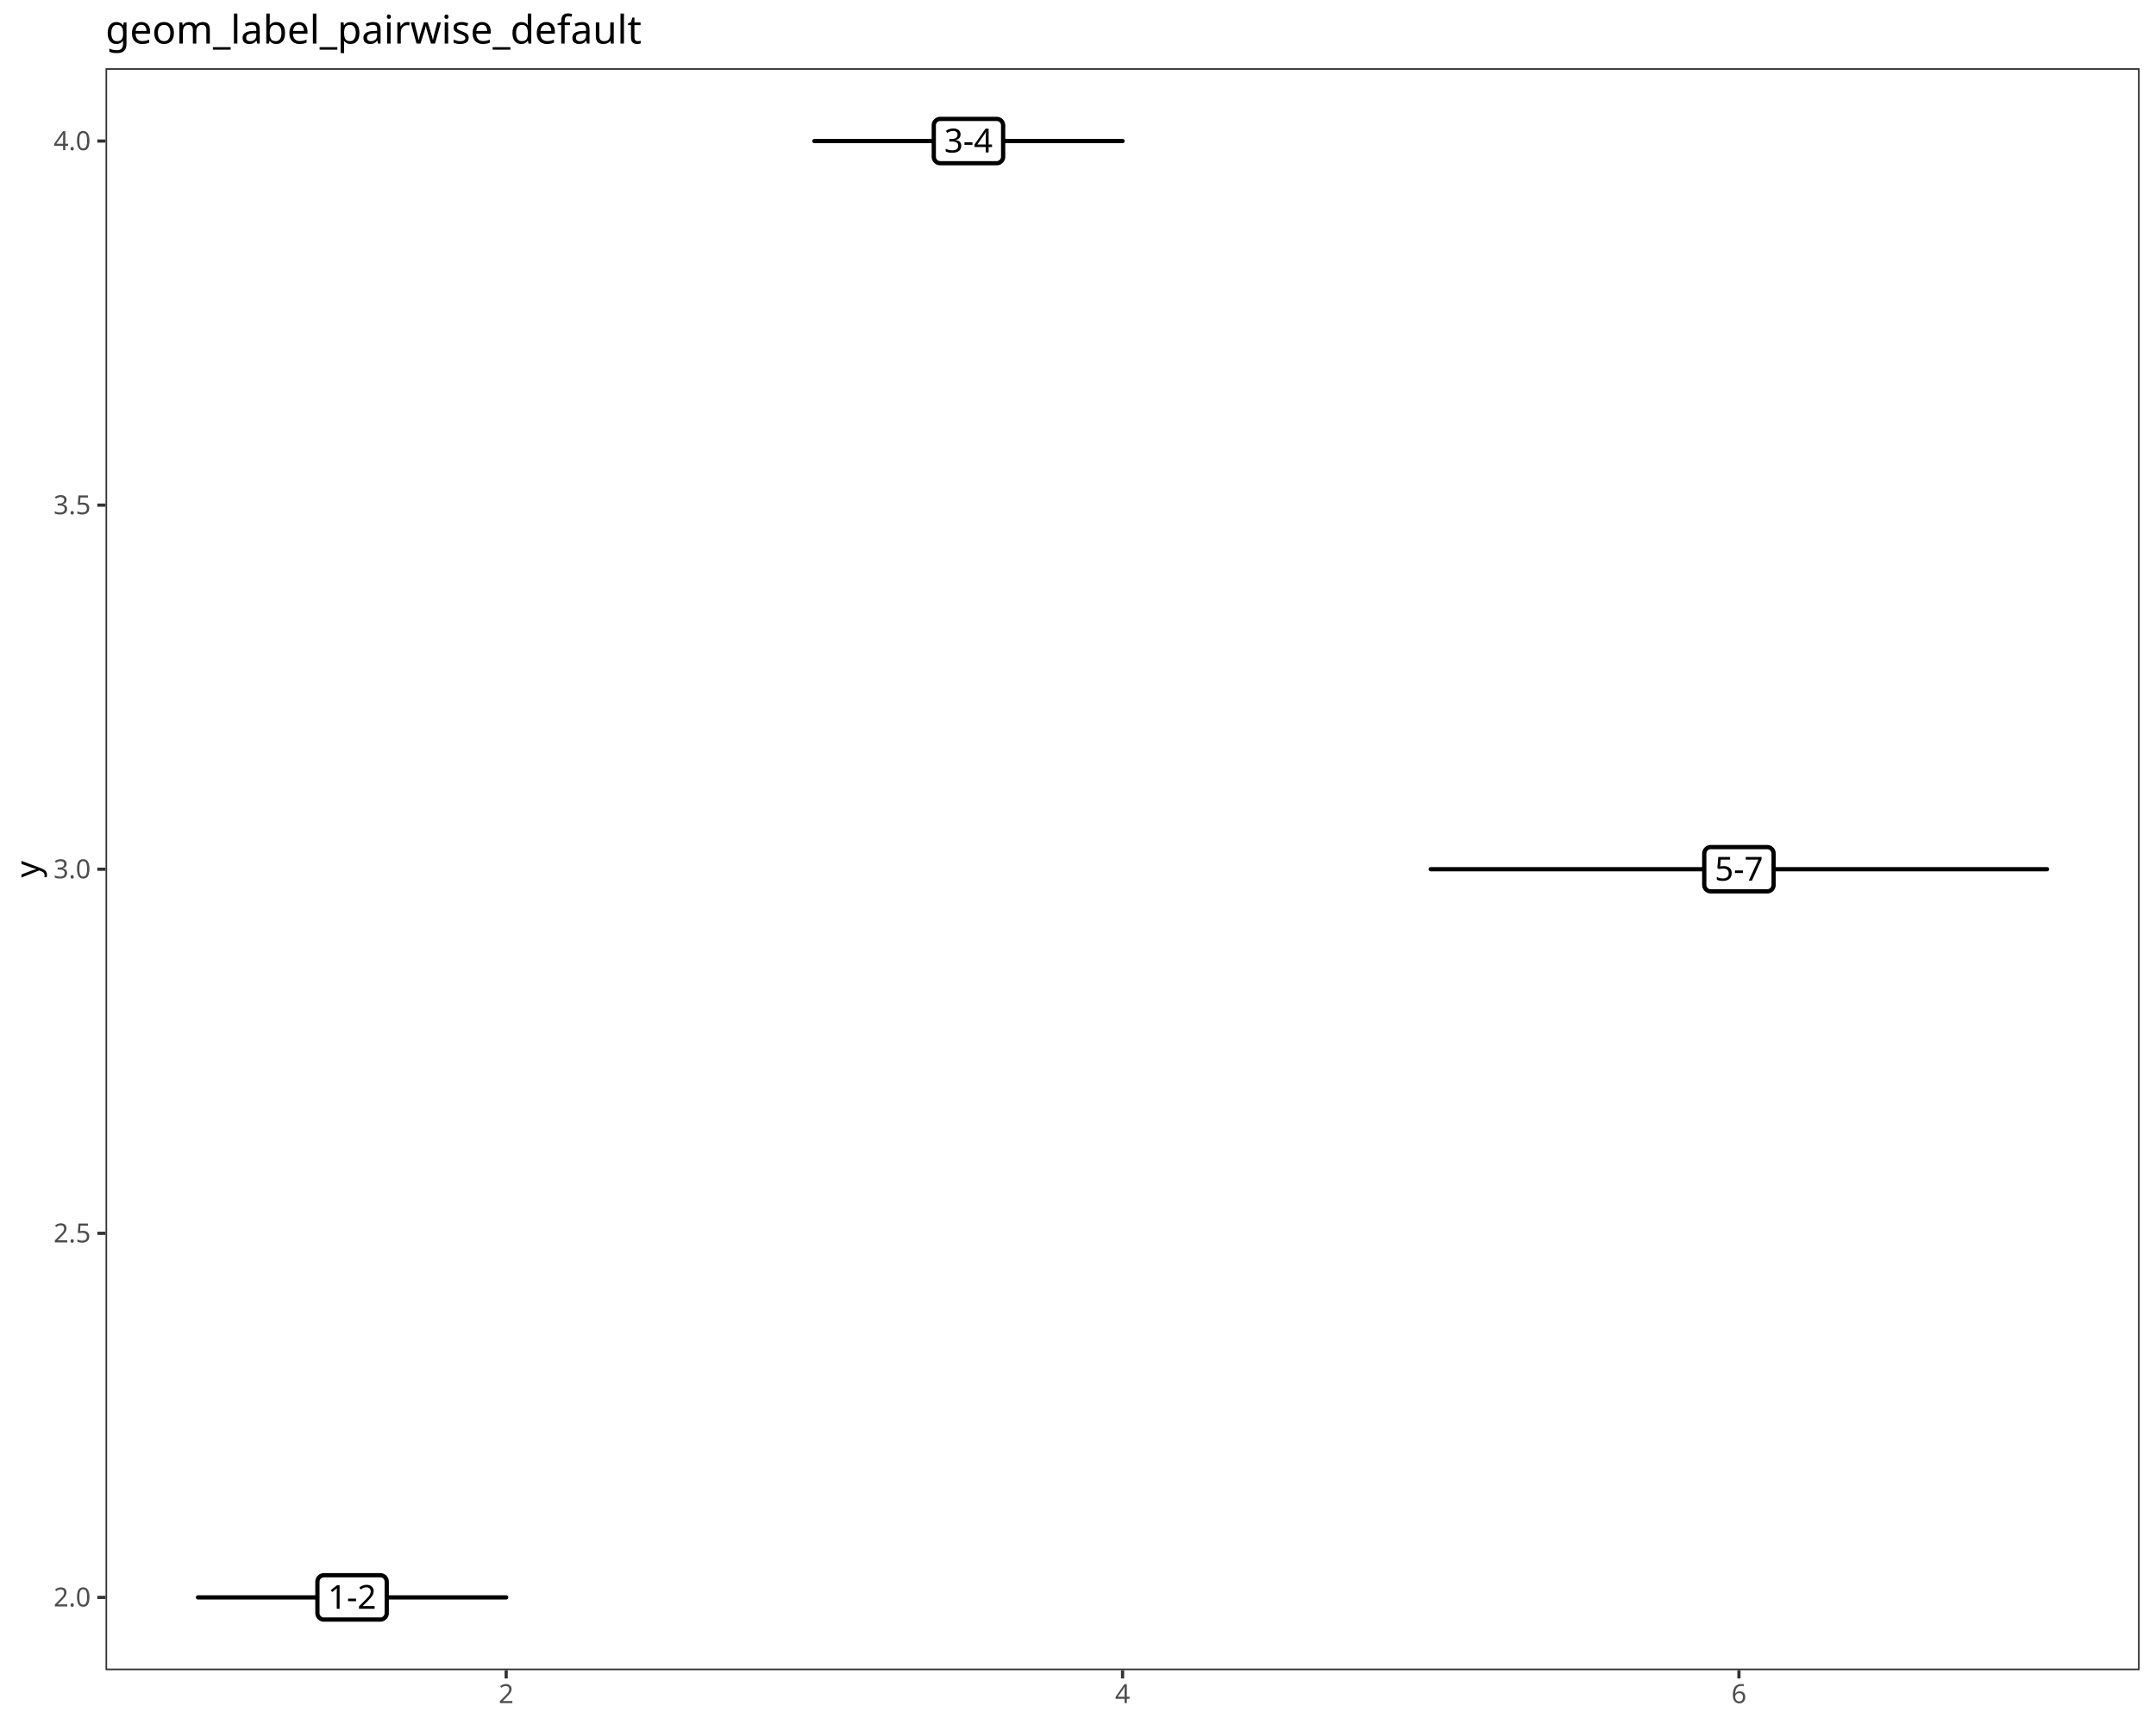
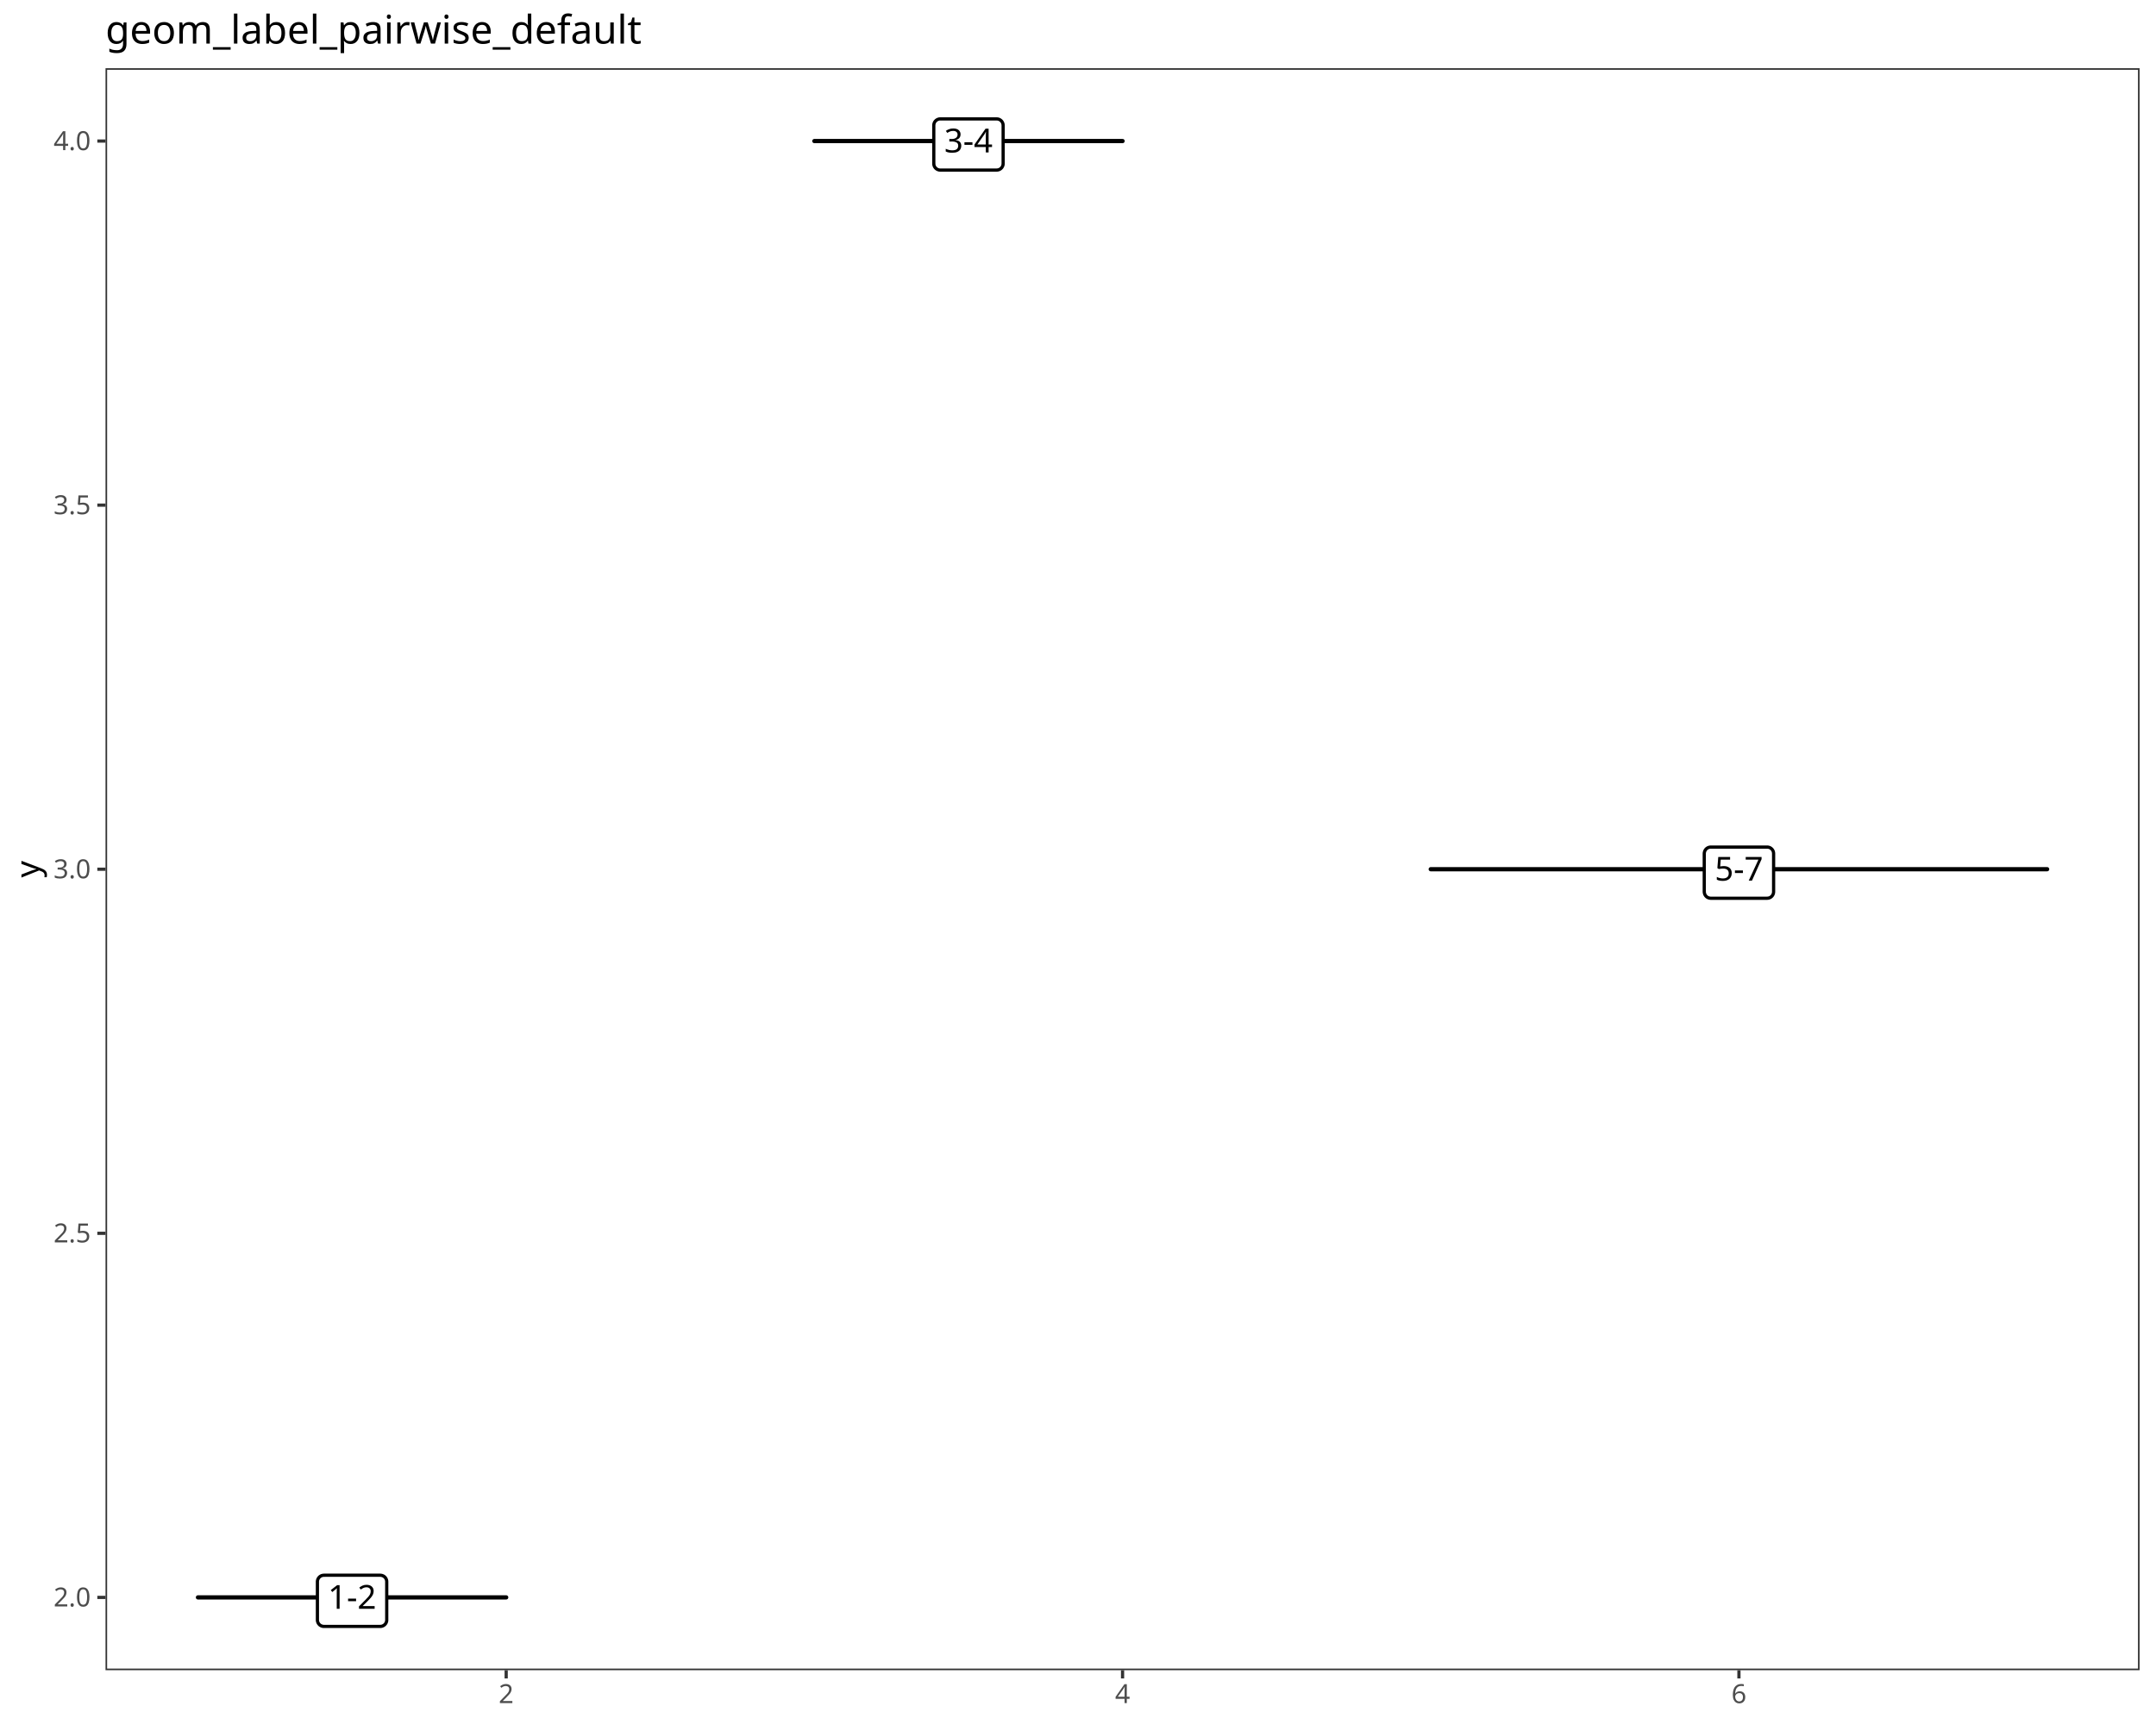
<svg xmlns="http://www.w3.org/2000/svg" class="svglite" data-engine-version="2.0" width="720.00pt" height="576.00pt" viewBox="0 0 720.00 576.00">
  <defs>
    <style type="text/css">
    .svglite line, .svglite polyline, .svglite polygon, .svglite path, .svglite rect, .svglite circle {
      fill: none;
      stroke: #000000;
      stroke-linecap: round;
      stroke-linejoin: round;
      stroke-miterlimit: 10.00;
    }
  </style>
  </defs>
  <rect width="100%" height="100%" style="stroke: none; fill: #FFFFFF;" />
  <defs>
    <clipPath id="cpMC4wMHw3MjAuMDB8MC4wMHw1NzYuMDA=">
      <rect x="0.00" y="0.00" width="720.00" height="576.00" />
    </clipPath>
  </defs>
  <g clip-path="url(#cpMC4wMHw3MjAuMDB8MC4wMHw1NzYuMDA=)">
    <rect x="0.00" y="0.00" width="720.00" height="576.00" style="stroke-width: 1.07; stroke: #FFFFFF; fill: #FFFFFF;" />
  </g>
  <defs>
    <clipPath id="cpMzUuMjR8NzE0LjUyfDIyLjc4fDU1Ny43MQ==">
      <rect x="35.24" y="22.78" width="679.28" height="534.92" />
    </clipPath>
  </defs>
  <g clip-path="url(#cpMzUuMjR8NzE0LjUyfDIyLjc4fDU1Ny43MQ==)">
    <rect x="35.24" y="22.78" width="679.28" height="534.92" style="stroke-width: 1.07; stroke: none; fill: #FFFFFF;" />
    <line x1="66.11" y1="533.39" x2="169.04" y2="533.39" style="stroke-width: 1.42;" />
-     <polygon points="108.16,540.79 126.99,540.79 126.91,540.79 127.25,540.77 127.59,540.70 127.92,540.58 128.22,540.41 128.49,540.19 128.72,539.93 128.91,539.63 129.04,539.31 129.13,538.98 129.15,538.63 129.15,538.63 129.15,528.15 129.15,528.15 129.13,527.81 129.04,527.47 128.91,527.15 128.72,526.85 128.49,526.59 128.22,526.37 127.92,526.20 127.59,526.08 127.25,526.01 126.99,525.99 108.16,525.99 108.42,526.01 108.07,525.99 107.73,526.04 107.39,526.13 107.08,526.28 106.79,526.48 106.54,526.72 106.33,527.00 106.17,527.31 106.06,527.64 106.00,527.98 106.00,528.15 106.00,538.63 106.00,538.46 106.00,538.80 106.06,539.15 106.17,539.48 106.33,539.78 106.54,540.06 106.79,540.30 107.08,540.50 107.39,540.65 107.73,540.75 108.07,540.79 " style="stroke-width: 1.42; fill: #FFFFFF;" />
+     <polygon points="108.16,543.08 126.99,543.08 126.91,543.08 127.25,543.07 127.59,543.00 127.92,542.87 128.22,542.70 128.49,542.48 128.72,542.22 128.91,541.93 129.04,541.61 129.13,541.27 129.15,540.92 129.15,540.92 129.15,528.15 129.15,528.15 129.13,527.81 129.04,527.47 128.91,527.15 128.72,526.85 128.49,526.59 128.22,526.37 127.92,526.20 127.59,526.08 127.25,526.01 126.99,525.99 108.16,525.99 108.42,526.01 108.07,525.99 107.73,526.04 107.39,526.13 107.08,526.28 106.79,526.48 106.54,526.72 106.33,527.00 106.17,527.31 106.06,527.64 106.00,527.98 106.00,528.15 106.00,540.92 106.00,540.75 106.00,541.10 106.06,541.44 106.17,541.77 106.33,542.08 106.54,542.35 106.79,542.60 107.08,542.79 107.39,542.94 107.73,543.04 108.07,543.08 " style="stroke-width: 1.07; fill: #FFFFFF;" />
    <text x="117.58" y="537.19" text-anchor="middle" style="font-size: 11.04px; font-family: sans;" textLength="15.96px" lengthAdjust="spacingAndGlyphs">1-2</text>
    <line x1="271.96" y1="47.10" x2="374.88" y2="47.10" style="stroke-width: 1.42;" />
-     <polygon points="314.00,54.50 332.84,54.50 332.75,54.50 333.10,54.48 333.44,54.41 333.76,54.29 334.06,54.11 334.33,53.89 334.56,53.63 334.75,53.34 334.89,53.02 334.97,52.68 335.00,52.34 335.00,52.34 335.00,41.86 335.00,41.86 334.97,41.51 334.89,41.18 334.75,40.86 334.56,40.56 334.33,40.30 334.06,40.08 333.76,39.91 333.44,39.78 333.10,39.72 332.84,39.70 314.00,39.70 314.26,39.72 313.91,39.70 313.57,39.74 313.23,39.84 312.92,39.99 312.63,40.19 312.38,40.43 312.17,40.70 312.01,41.01 311.90,41.34 311.85,41.69 311.84,41.86 311.84,52.34 311.85,52.16 311.85,52.51 311.90,52.85 312.01,53.18 312.17,53.49 312.38,53.77 312.63,54.01 312.92,54.21 313.23,54.36 313.57,54.45 313.91,54.50 " style="stroke-width: 1.42; fill: #FFFFFF;" />
+     <polygon points="314.00,56.79 332.84,56.79 332.75,56.79 333.10,56.77 333.44,56.70 333.76,56.58 334.06,56.41 334.33,56.19 334.56,55.93 334.75,55.63 334.89,55.31 334.97,54.98 335.00,54.63 335.00,54.63 335.00,41.86 335.00,41.86 334.97,41.51 334.89,41.18 334.75,40.86 334.56,40.56 334.33,40.30 334.06,40.08 333.76,39.91 333.44,39.78 333.10,39.72 332.84,39.70 314.00,39.70 314.26,39.72 313.91,39.70 313.57,39.74 313.23,39.84 312.92,39.99 312.63,40.19 312.38,40.43 312.17,40.70 312.01,41.01 311.90,41.34 311.85,41.69 311.84,41.86 311.84,54.63 311.85,54.45 311.85,54.80 311.90,55.15 312.01,55.48 312.17,55.78 312.38,56.06 312.63,56.30 312.92,56.50 313.23,56.65 313.57,56.75 313.91,56.79 " style="stroke-width: 1.07; fill: #FFFFFF;" />
    <text x="323.42" y="50.90" text-anchor="middle" style="font-size: 11.04px; font-family: sans;" textLength="15.96px" lengthAdjust="spacingAndGlyphs">3-4</text>
    <line x1="477.80" y1="290.24" x2="683.64" y2="290.24" style="stroke-width: 1.42;" />
-     <polygon points="571.30,297.64 590.14,297.64 590.05,297.64 590.40,297.63 590.74,297.56 591.07,297.43 591.37,297.26 591.64,297.04 591.87,296.78 592.05,296.49 592.19,296.17 592.27,295.83 592.30,295.48 592.30,295.48 592.30,285.01 592.30,285.01 592.27,284.66 592.19,284.32 592.05,284.00 591.87,283.71 591.64,283.45 591.37,283.23 591.07,283.05 590.74,282.93 590.40,282.86 590.14,282.85 571.30,282.85 571.56,282.86 571.22,282.85 570.87,282.89 570.54,282.99 570.22,283.14 569.94,283.33 569.69,283.57 569.48,283.85 569.32,284.16 569.21,284.49 569.15,284.83 569.14,285.01 569.14,295.48 569.15,295.31 569.15,295.66 569.21,296.00 569.32,296.33 569.48,296.64 569.69,296.92 569.94,297.16 570.22,297.35 570.54,297.50 570.87,297.60 571.22,297.64 " style="stroke-width: 1.42; fill: #FFFFFF;" />
+     <polygon points="571.30,299.94 590.14,299.94 590.05,299.93 590.40,299.92 590.74,299.85 591.07,299.73 591.37,299.55 591.64,299.33 591.87,299.07 592.05,298.78 592.19,298.46 592.27,298.12 592.30,297.78 592.30,297.78 592.30,285.01 592.30,285.01 592.27,284.66 592.19,284.32 592.05,284.00 591.87,283.71 591.64,283.45 591.37,283.23 591.07,283.05 590.74,282.93 590.40,282.86 590.14,282.85 571.30,282.85 571.56,282.86 571.22,282.85 570.87,282.89 570.54,282.99 570.22,283.14 569.94,283.33 569.69,283.57 569.48,283.85 569.32,284.16 569.21,284.49 569.15,284.83 569.14,285.01 569.14,297.78 569.15,297.60 569.15,297.95 569.21,298.29 569.32,298.62 569.48,298.93 569.69,299.21 569.94,299.45 570.22,299.65 570.54,299.79 570.87,299.89 571.22,299.93 " style="stroke-width: 1.07; fill: #FFFFFF;" />
    <text x="580.72" y="294.04" text-anchor="middle" style="font-size: 11.04px; font-family: sans;" textLength="15.96px" lengthAdjust="spacingAndGlyphs">5-7</text>
    <rect x="35.24" y="22.78" width="679.28" height="534.92" style="stroke-width: 1.07; stroke: #333333;" />
  </g>
  <g clip-path="url(#cpMC4wMHw3MjAuMDB8MC4wMHw1NzYuMDA=)">
    <text x="30.31" y="536.42" text-anchor="end" style="font-size: 8.80px; fill: #4D4D4D; font-family: sans;" textLength="12.23px" lengthAdjust="spacingAndGlyphs">2.0</text>
    <text x="30.31" y="414.85" text-anchor="end" style="font-size: 8.80px; fill: #4D4D4D; font-family: sans;" textLength="12.23px" lengthAdjust="spacingAndGlyphs">2.5</text>
    <text x="30.31" y="293.27" text-anchor="end" style="font-size: 8.80px; fill: #4D4D4D; font-family: sans;" textLength="12.23px" lengthAdjust="spacingAndGlyphs">3.0</text>
    <text x="30.31" y="171.70" text-anchor="end" style="font-size: 8.80px; fill: #4D4D4D; font-family: sans;" textLength="12.23px" lengthAdjust="spacingAndGlyphs">3.5</text>
    <text x="30.31" y="50.13" text-anchor="end" style="font-size: 8.80px; fill: #4D4D4D; font-family: sans;" textLength="12.23px" lengthAdjust="spacingAndGlyphs">4.0</text>
    <polyline points="32.50,533.39 35.24,533.39 " style="stroke-width: 1.07; stroke: #333333; stroke-linecap: butt;" />
    <polyline points="32.50,411.82 35.24,411.82 " style="stroke-width: 1.07; stroke: #333333; stroke-linecap: butt;" />
    <polyline points="32.50,290.24 35.24,290.24 " style="stroke-width: 1.07; stroke: #333333; stroke-linecap: butt;" />
    <polyline points="32.50,168.67 35.24,168.67 " style="stroke-width: 1.07; stroke: #333333; stroke-linecap: butt;" />
    <polyline points="32.50,47.10 35.24,47.10 " style="stroke-width: 1.07; stroke: #333333; stroke-linecap: butt;" />
    <polyline points="169.04,560.45 169.04,557.71 " style="stroke-width: 1.07; stroke: #333333; stroke-linecap: butt;" />
    <polyline points="374.88,560.45 374.88,557.71 " style="stroke-width: 1.07; stroke: #333333; stroke-linecap: butt;" />
    <polyline points="580.72,560.45 580.72,557.71 " style="stroke-width: 1.07; stroke: #333333; stroke-linecap: butt;" />
    <text x="169.04" y="568.69" text-anchor="middle" style="font-size: 8.80px; fill: #4D4D4D; font-family: sans;" textLength="4.89px" lengthAdjust="spacingAndGlyphs">2</text>
    <text x="374.88" y="568.69" text-anchor="middle" style="font-size: 8.80px; fill: #4D4D4D; font-family: sans;" textLength="4.89px" lengthAdjust="spacingAndGlyphs">4</text>
    <text x="580.72" y="568.69" text-anchor="middle" style="font-size: 8.80px; fill: #4D4D4D; font-family: sans;" textLength="4.89px" lengthAdjust="spacingAndGlyphs">6</text>
    <text transform="translate(13.05,290.24) rotate(-90)" text-anchor="middle" style="font-size: 11.00px; font-family: sans;" textLength="5.50px" lengthAdjust="spacingAndGlyphs">y</text>
    <text x="35.24" y="14.56" style="font-size: 13.20px; font-family: sans;" textLength="170.99px" lengthAdjust="spacingAndGlyphs">geom_label_pairwise_default</text>
  </g>
</svg>
